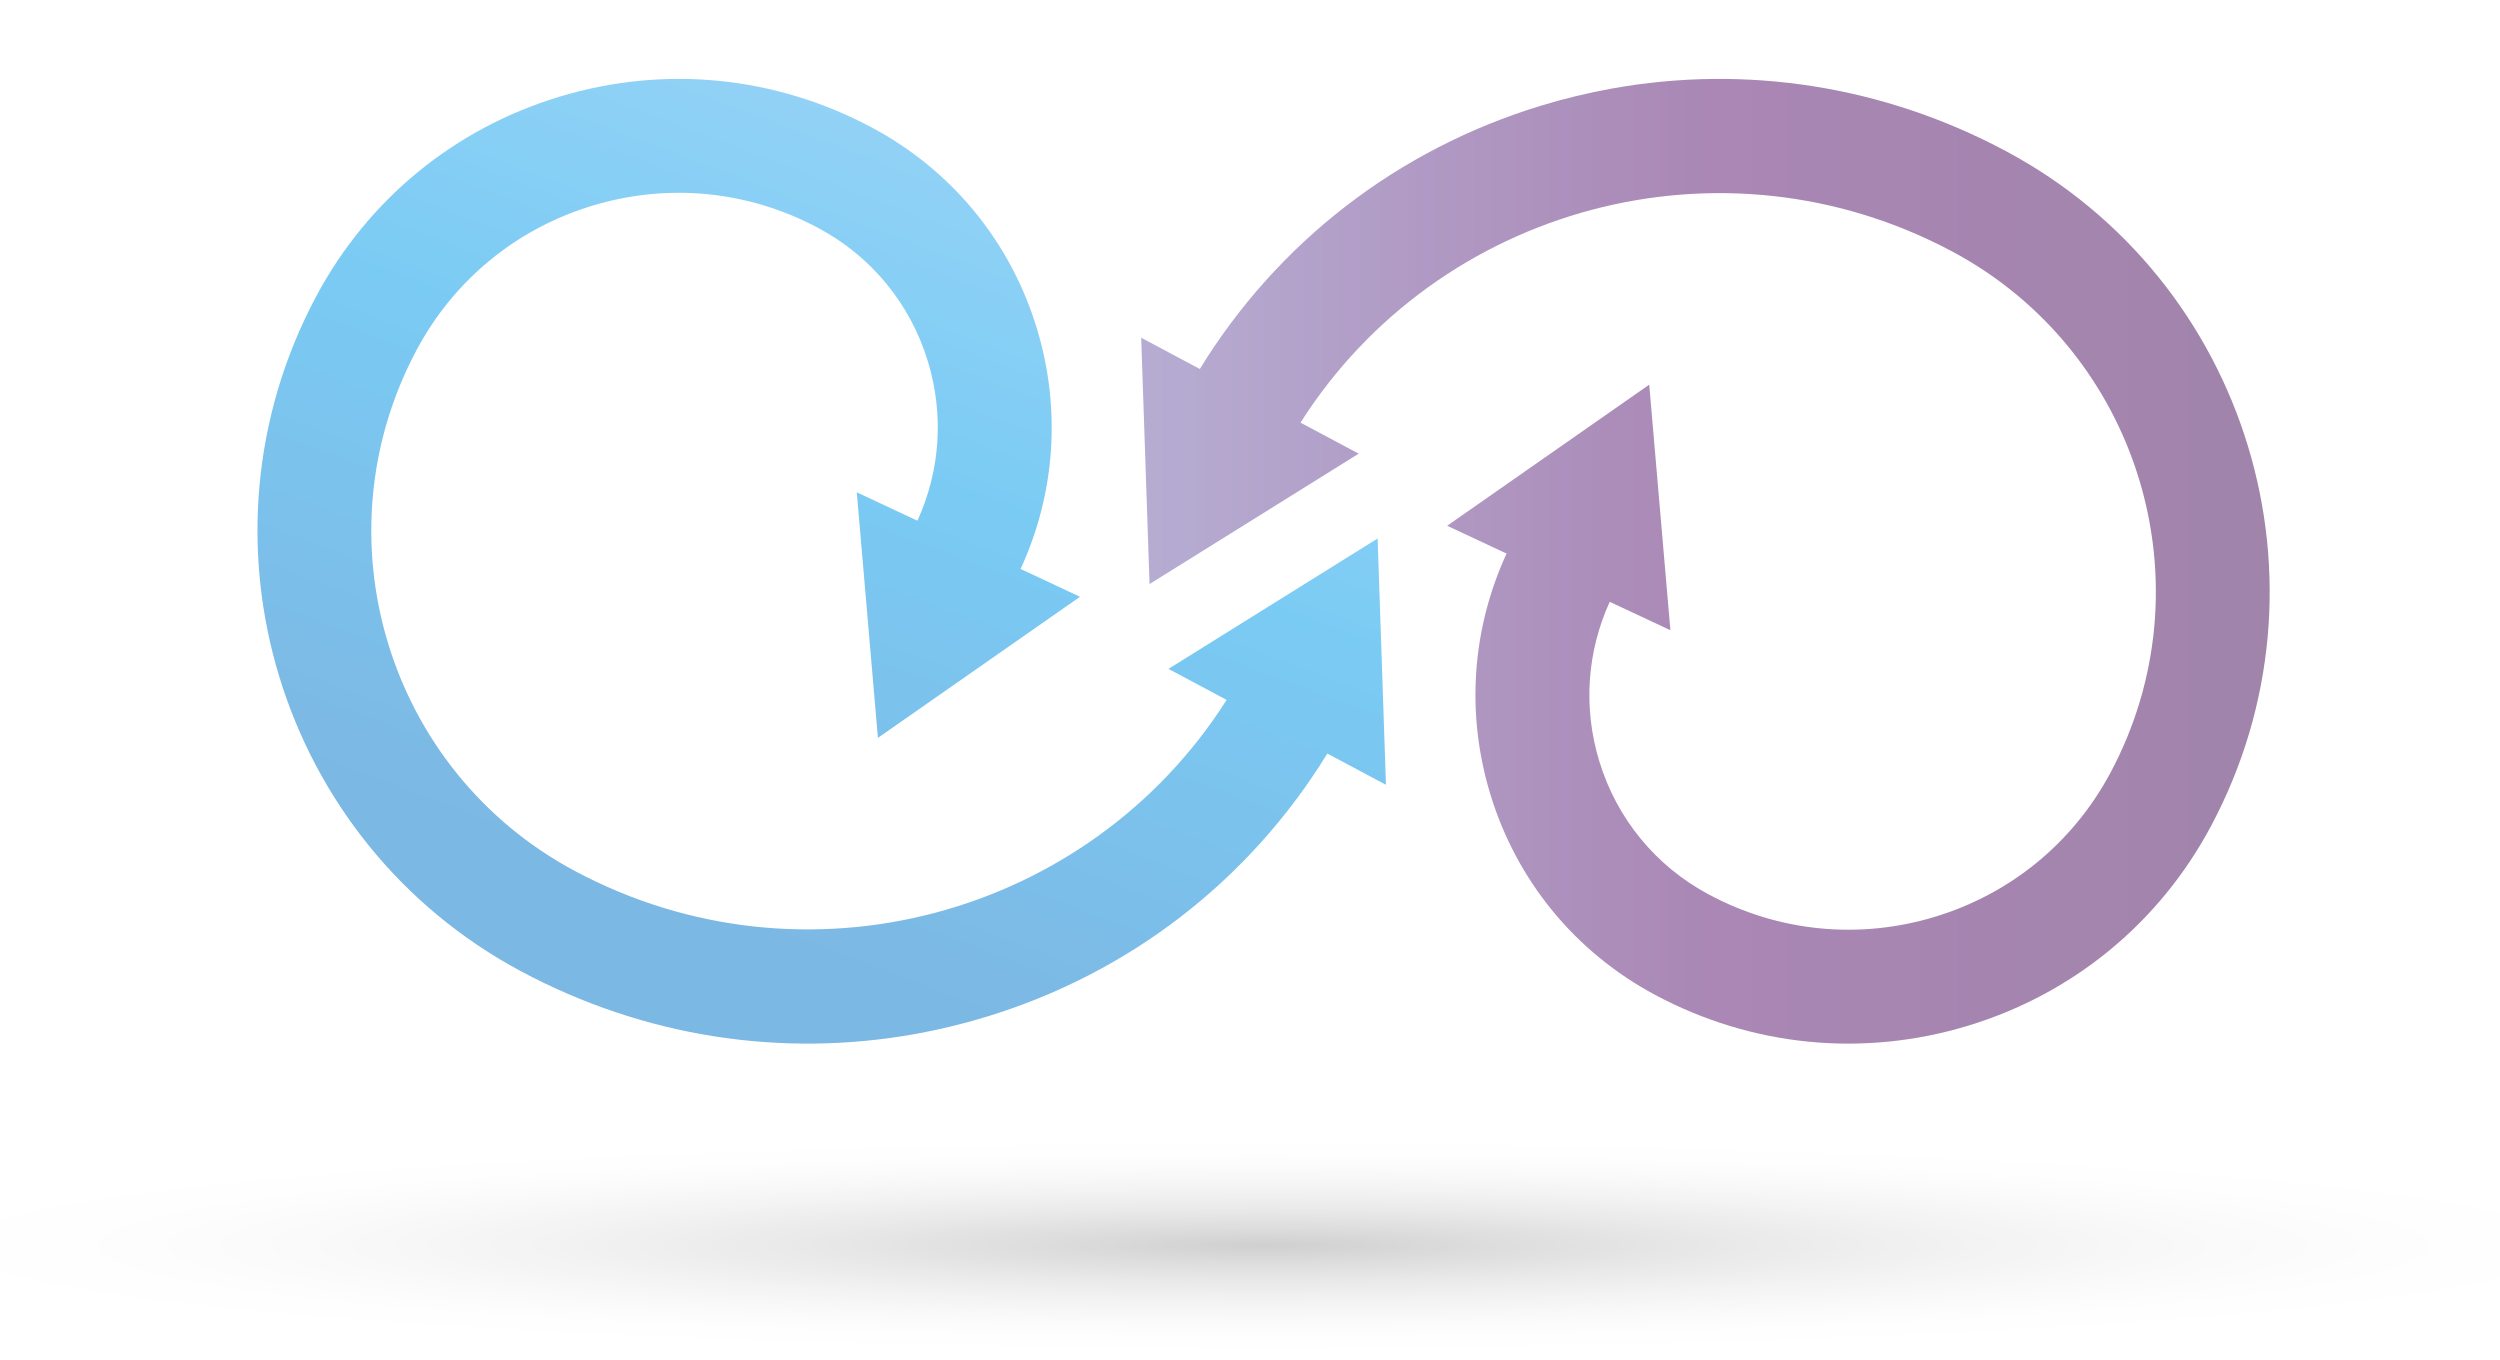
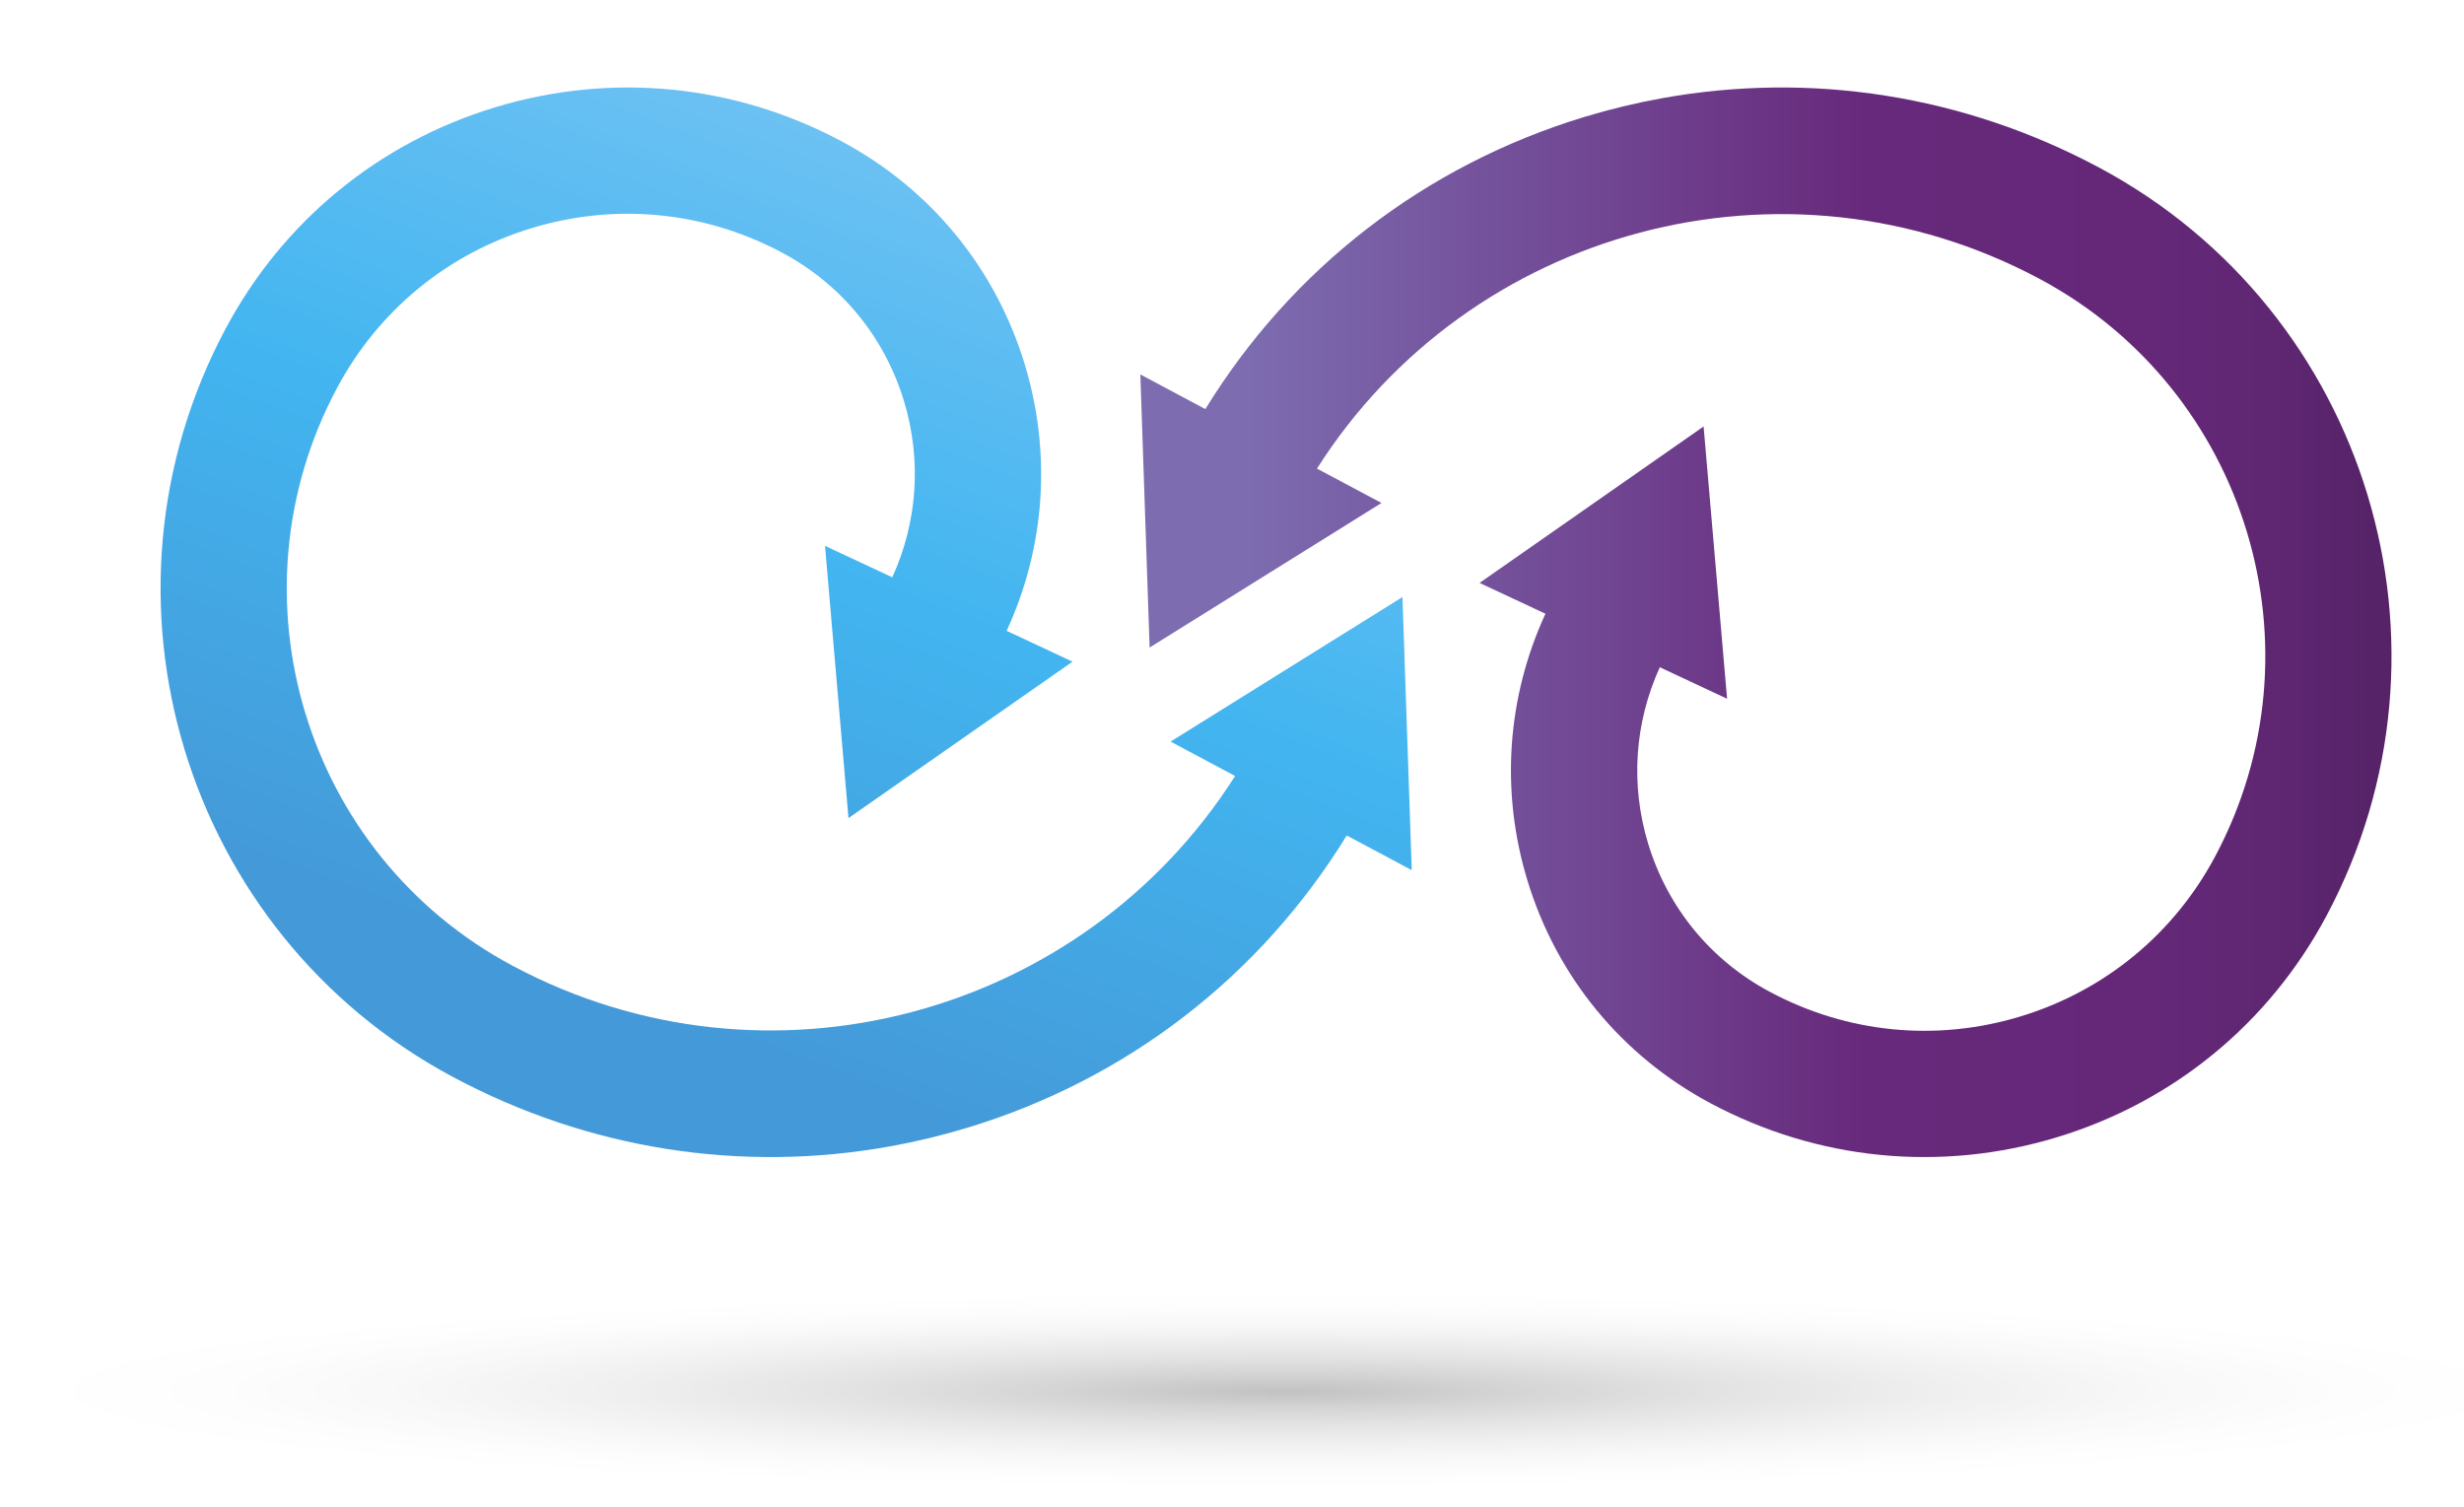
- <svg xmlns="http://www.w3.org/2000/svg" version="1.1" id="Ñëîé_1" x="0px" y="0px" width="279.637px" height="152.016px" viewBox="0 0 279.637 152.016" enable-background="new 0 0 279.637 152.016" xml:space="preserve">
-   <radialGradient id="SVGID_1_" cx="435.131" cy="-9468.998" r="248.366" gradientTransform="matrix(0.6229 0 0 0.0487 -129.7048 600.4677)" gradientUnits="userSpaceOnUse">
+ <svg xmlns="http://www.w3.org/2000/svg" version="1.1" id="Ñëîé_1" x="0px" y="0px" width="248.588px" height="152.016px" viewBox="0 0 248.588 152.016" enable-background="new 0 0 248.588 152.016" xml:space="preserve">
+   <radialGradient id="SVGID_1_" cx="426.763" cy="-9448.459" r="207.686" gradientTransform="matrix(0.6229 0 0 0.0487 -136.3952 600.4677)" gradientUnits="userSpaceOnUse">
    <stop offset="0" style="stop-color:#666666" />
    <stop offset="0.17" style="stop-color:#939393" />
    <stop offset="0.344" style="stop-color:#BABABA" />
    <stop offset="0.517" style="stop-color:#D8D8D8" />
    <stop offset="0.686" style="stop-color:#EEEEEE" />
    <stop offset="0.849" style="stop-color:#FBFBFB" />
    <stop offset="1" style="stop-color:#FFFFFF" />
  </radialGradient>
-   <ellipse opacity="0.31" fill="url(#SVGID_1_)" cx="141.338" cy="139.328" rx="154.784" ry="12.089" />
-   <g opacity="0.7">
-     <linearGradient id="SVGID_2_" gradientUnits="userSpaceOnUse" x1="117.545" y1="0.778" x2="79.2" y2="102.066">
-       <stop offset="0" style="stop-color:#77C4F3" />
-       <stop offset="0.5" style="stop-color:#42B5F0" />
+   <ellipse opacity="0.4" fill="url(#SVGID_1_)" cx="129.435" cy="140.328" rx="129.435" ry="10.109" />
+   <g>
+     <linearGradient id="SVGID_2_" gradientUnits="userSpaceOnUse" x1="104.945" y1="0.777" x2="66.6" y2="102.066">
+       <stop offset="0.075" style="stop-color:#77C4F3" />
+       <stop offset="0.559" style="stop-color:#42B5F0" />
      <stop offset="1" style="stop-color:#449AD8" />
    </linearGradient>
-     <path fill="url(#SVGID_2_)" d="M154.093,60.232l-23.394,14.586l6.507,3.468c-15.385,24.223-47.187,32.88-72.904,19.14   C43.353,86.232,35.415,60.082,46.608,39.131c4.178-7.819,11.15-13.543,19.633-16.119c8.482-2.575,17.461-1.692,25.28,2.485   c5.955,3.182,10.315,8.493,12.276,14.954c1.803,5.938,1.375,12.195-1.178,17.792l-6.785-3.175l2.367,27.466l22.603-15.782   l-6.647-3.111c3.892-8.451,4.55-17.912,1.825-26.89c-2.95-9.716-9.504-17.701-18.46-22.486c-10.819-5.78-23.241-7.002-34.979-3.438   C50.806,14.391,41.158,22.311,35.378,33.13c-14.503,27.143-4.219,61.025,22.926,75.527c13.673,7.307,29.073,9.706,44.104,6.994   c2.62-0.473,5.234-1.103,7.823-1.888c16.08-4.881,29.516-15.275,38.237-29.474l6.559,3.496L154.093,60.232z" />
-     <linearGradient id="SVGID_3_" gradientUnits="userSpaceOnUse" x1="127.648" y1="62.781" x2="253.876" y2="62.781">
-       <stop offset="0" style="stop-color:#7D6CB0" />
-       <stop offset="0.5" style="stop-color:#67297B" />
-       <stop offset="1" style="stop-color:#562368" />
+     <path fill="url(#SVGID_2_)" d="M141.493,60.232l-23.394,14.586l6.507,3.468c-15.385,24.223-47.187,32.88-72.904,19.14   C30.752,86.232,22.815,60.082,34.008,39.131c4.178-7.819,11.15-13.543,19.633-16.119c8.482-2.575,17.461-1.692,25.28,2.485   c5.955,3.182,10.315,8.493,12.276,14.954C93,46.39,92.573,52.646,90.02,58.244l-6.785-3.175l2.367,27.466l22.603-15.782   l-6.647-3.111c3.892-8.451,4.55-17.912,1.825-26.89c-2.95-9.716-9.504-17.701-18.46-22.486c-10.819-5.78-23.241-7.002-34.979-3.438   C38.206,14.391,28.558,22.311,22.778,33.13c-14.503,27.143-4.219,61.025,22.926,75.527c13.673,7.307,29.073,9.706,44.104,6.994   c2.62-0.473,5.234-1.103,7.823-1.888c16.08-4.881,29.516-15.275,38.237-29.474l6.559,3.496L141.493,60.232z" />
+     <linearGradient id="SVGID_3_" gradientUnits="userSpaceOnUse" x1="115.048" y1="62.781" x2="241.275" y2="62.781">
+       <stop offset="0.086" style="stop-color:#7D6CB0" />
+       <stop offset="0.581" style="stop-color:#67297B" />
+       <stop offset="0.802" style="stop-color:#652879" />
+       <stop offset="0.918" style="stop-color:#5E2671" />
+       <stop offset="0.984" style="stop-color:#562368" />
    </linearGradient>
-     <path opacity="0.8" fill="url(#SVGID_3_)" d="M128.582,65.329l23.395-14.586l-6.509-3.468   c15.386-24.222,47.188-32.879,72.903-19.14c20.95,11.193,28.889,37.344,17.696,58.295c-4.179,7.819-11.151,13.544-19.634,16.118   c-8.483,2.575-17.46,1.693-25.279-2.485c-5.958-3.181-10.315-8.492-12.277-14.953c-1.802-5.94-1.374-12.196,1.178-17.793   l6.786,3.175l-2.368-27.467l-22.602,15.783l6.646,3.11c-3.892,8.452-4.551,17.912-1.825,26.89c2.95,9.715,9.506,17.7,18.46,22.485   c10.819,5.782,23.242,7.002,34.98,3.439c11.736-3.563,21.385-11.483,27.164-22.302c14.504-27.144,4.219-61.025-22.925-75.527   c-13.676-7.306-29.074-9.706-44.104-6.993c-2.62,0.473-5.235,1.102-7.823,1.888c-16.081,4.881-29.517,15.275-38.237,29.474   l-6.56-3.497L128.582,65.329z" />
+     <path fill="url(#SVGID_3_)" d="M115.982,65.329l23.395-14.586l-6.509-3.468c15.386-24.222,47.188-32.879,72.903-19.14   c20.95,11.193,28.889,37.344,17.696,58.295c-4.179,7.819-11.151,13.544-19.634,16.118c-8.483,2.575-17.46,1.693-25.279-2.485   c-5.958-3.181-10.315-8.492-12.277-14.953c-1.802-5.94-1.374-12.196,1.178-17.793l6.786,3.175l-2.368-27.467l-22.602,15.783   l6.646,3.11c-3.892,8.452-4.551,17.912-1.825,26.89c2.95,9.715,9.506,17.7,18.46,22.485c10.819,5.782,23.242,7.002,34.98,3.439   c11.736-3.563,21.385-11.483,27.164-22.302c14.504-27.144,4.219-61.025-22.925-75.527c-13.676-7.306-29.074-9.706-44.104-6.993   c-2.62,0.473-5.235,1.102-7.823,1.888c-16.081,4.881-29.517,15.275-38.237,29.474l-6.56-3.497L115.982,65.329z" />
  </g>
</svg>
